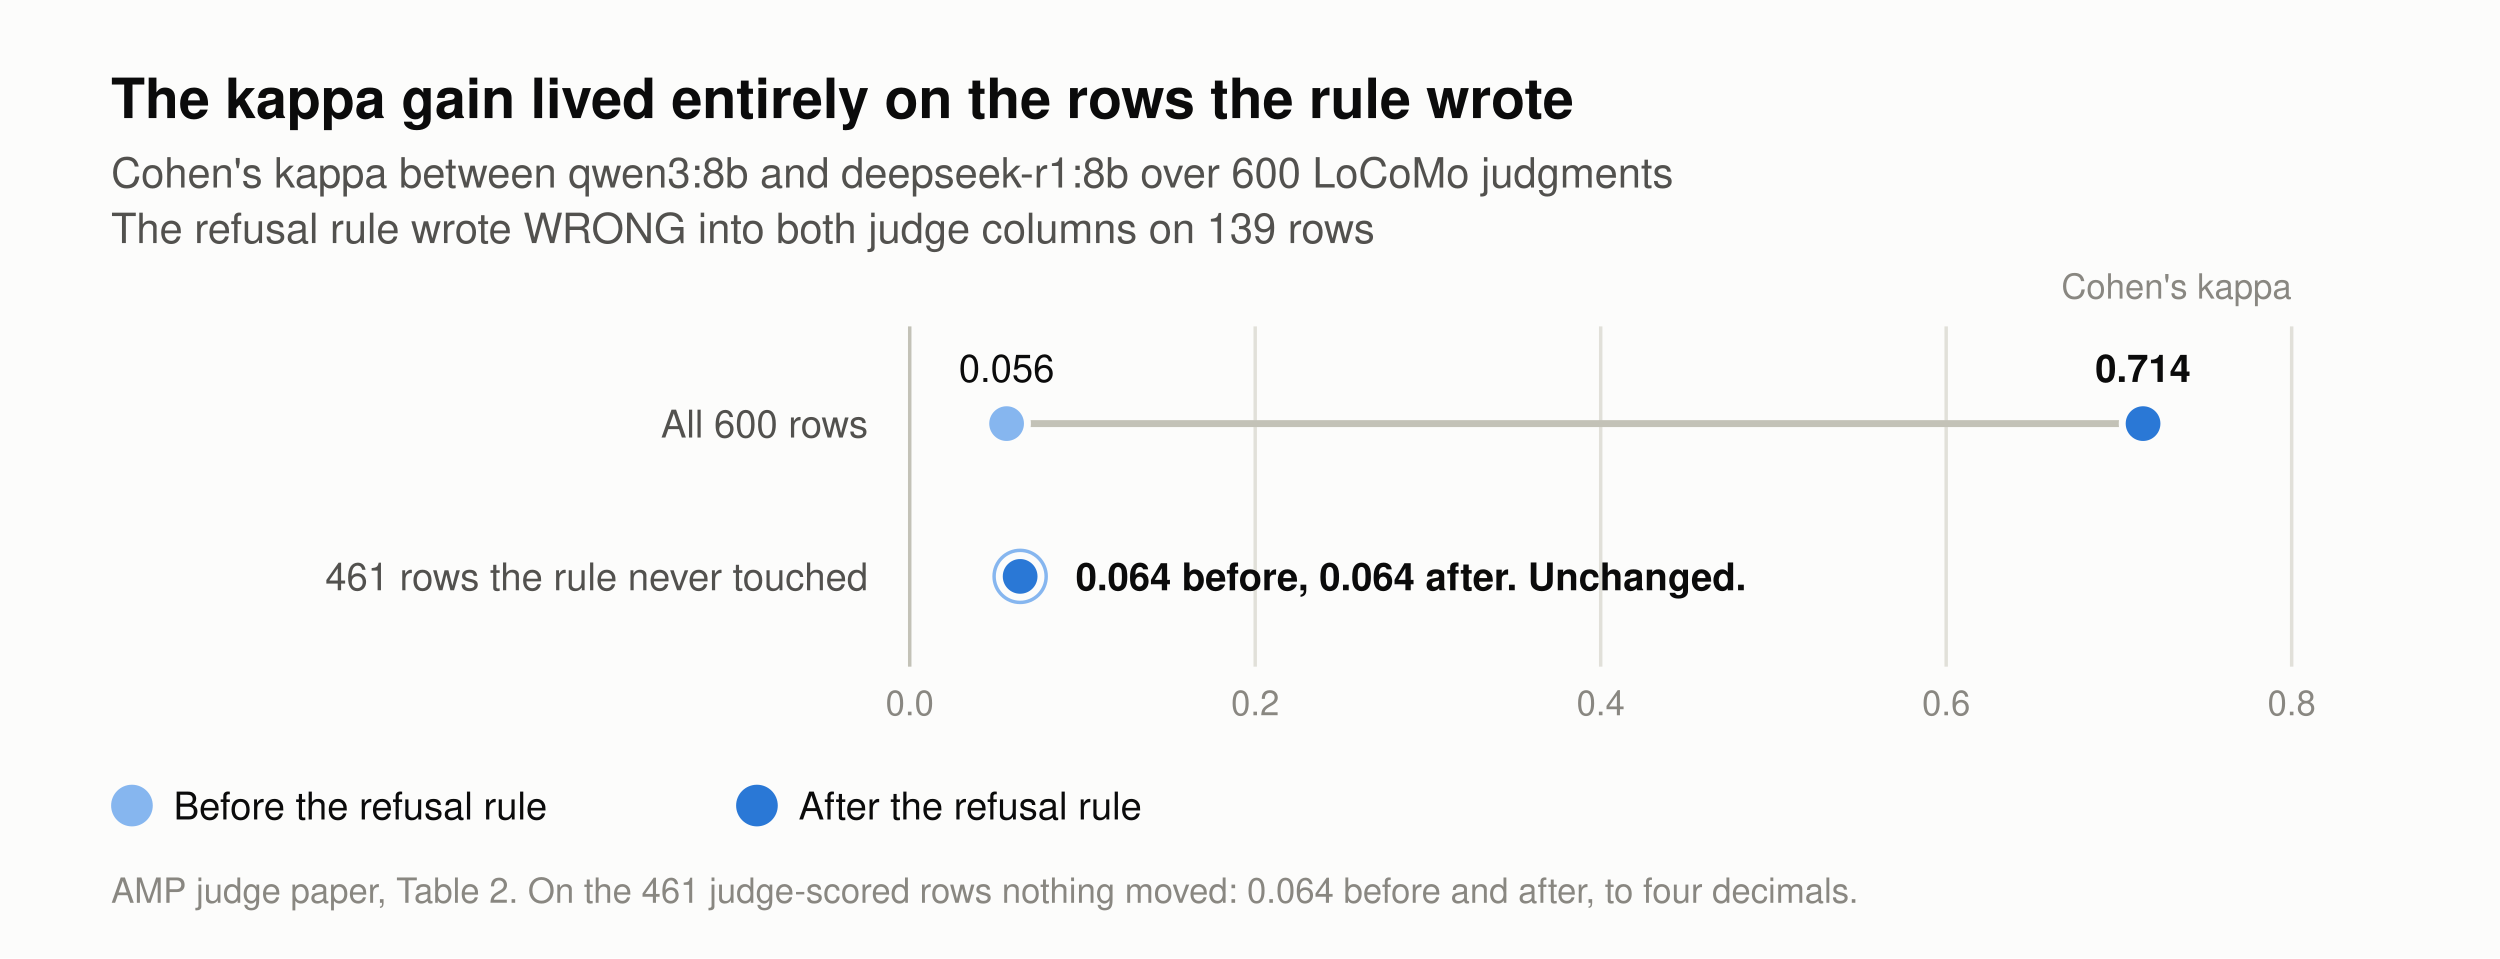
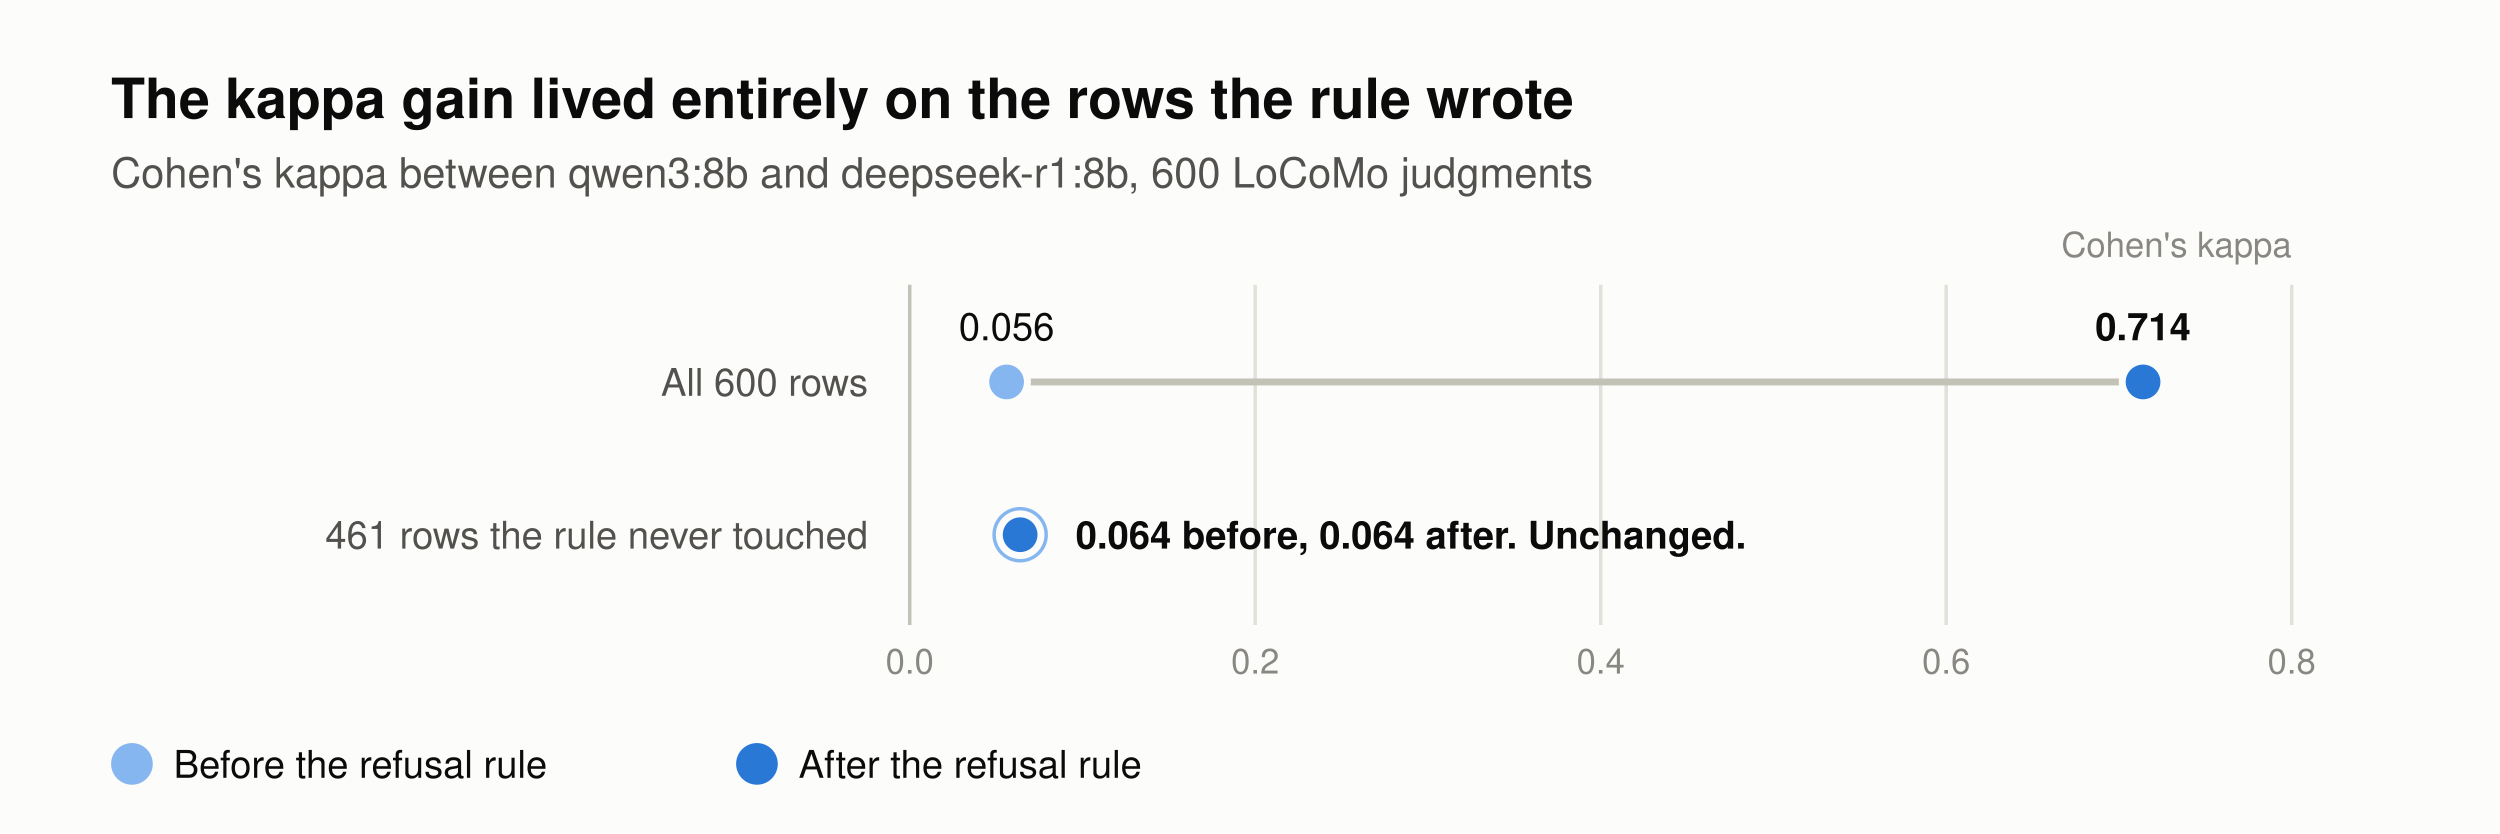
- <svg xmlns="http://www.w3.org/2000/svg" width="720" height="276" viewBox="0 0 720 276">
-   <rect width="720" height="276" fill="#fcfcfb" />
+ <svg xmlns="http://www.w3.org/2000/svg" width="720" height="240" viewBox="0 0 720 240">
+   <rect width="720" height="240" fill="#fcfcfb" />
  <text x="32.0" y="34.0" font-family="Helvetica, Arial, sans-serif" font-size="16" font-weight="600" fill="#0b0b0b" text-anchor="start">The kappa gain lived entirely on the rows the rule wrote</text>
-   <text x="32.0" y="54.0" font-family="Helvetica, Arial, sans-serif" font-size="12" font-weight="normal" fill="#52514e" text-anchor="start">Cohen's kappa between qwen3:8b and deepseek-r1:8b over 600 LoCoMo judgments</text>
-   <text x="32.0" y="70.0" font-family="Helvetica, Arial, sans-serif" font-size="12" font-weight="normal" fill="#52514e" text-anchor="start">The refusal rule wrote WRONG into both judge columns on 139 rows</text>
-   <line x1="262.0" y1="94" x2="262.0" y2="192" stroke="#c3c2b7" stroke-width="1" />
-   <text x="262.0" y="206.0" font-family="Helvetica, Arial, sans-serif" font-size="10" font-weight="normal" fill="#898781" text-anchor="middle">0.0</text>
-   <line x1="361.5" y1="94" x2="361.5" y2="192" stroke="#e1e0d9" stroke-width="1" />
-   <text x="361.5" y="206.0" font-family="Helvetica, Arial, sans-serif" font-size="10" font-weight="normal" fill="#898781" text-anchor="middle">0.2</text>
-   <line x1="461.0" y1="94" x2="461.0" y2="192" stroke="#e1e0d9" stroke-width="1" />
-   <text x="461.0" y="206.0" font-family="Helvetica, Arial, sans-serif" font-size="10" font-weight="normal" fill="#898781" text-anchor="middle">0.4</text>
-   <line x1="560.5" y1="94" x2="560.5" y2="192" stroke="#e1e0d9" stroke-width="1" />
-   <text x="560.5" y="206.0" font-family="Helvetica, Arial, sans-serif" font-size="10" font-weight="normal" fill="#898781" text-anchor="middle">0.6</text>
-   <line x1="660.0" y1="94" x2="660.0" y2="192" stroke="#e1e0d9" stroke-width="1" />
-   <text x="660.0" y="206.0" font-family="Helvetica, Arial, sans-serif" font-size="10" font-weight="normal" fill="#898781" text-anchor="middle">0.8</text>
-   <text x="660.0" y="86.0" font-family="Helvetica, Arial, sans-serif" font-size="10" font-weight="normal" fill="#898781" text-anchor="end">Cohen's kappa</text>
-   <text x="250.0" y="126.0" font-family="Helvetica, Arial, sans-serif" font-size="11" font-weight="normal" fill="#52514e" text-anchor="end">All 600 rows</text>
-   <line x1="289.9" y1="122.0" x2="617.2" y2="122.0" stroke="#c3c2b7" stroke-width="2" stroke-linecap="round" />
-   <circle cx="289.9" cy="122.0" r="6" fill="#86b6ef" stroke="#fcfcfb" stroke-width="2" />
-   <circle cx="617.2" cy="122.0" r="6" fill="#2a78d6" stroke="#fcfcfb" stroke-width="2" />
-   <text x="289.9" y="110.0" font-family="Helvetica, Arial, sans-serif" font-size="11" font-weight="normal" fill="#0b0b0b" text-anchor="middle">0.056</text>
-   <text x="617.2" y="110.0" font-family="Helvetica, Arial, sans-serif" font-size="11" font-weight="600" fill="#0b0b0b" text-anchor="middle">0.714</text>
-   <text x="250.0" y="170.0" font-family="Helvetica, Arial, sans-serif" font-size="11" font-weight="normal" fill="#52514e" text-anchor="end">461 rows the rule never touched</text>
-   <circle cx="293.8" cy="166.0" r="9" fill="#86b6ef" stroke="#fcfcfb" stroke-width="2" />
-   <circle cx="293.8" cy="166.0" r="6" fill="#2a78d6" stroke="#fcfcfb" stroke-width="2" />
-   <text x="309.8" y="170.0" font-family="Helvetica, Arial, sans-serif" font-size="11" font-weight="600" fill="#0b0b0b" text-anchor="start">0.064 before, 0.064 after. Unchanged.</text>
-   <circle cx="38" cy="232" r="6" fill="#86b6ef" />
-   <text x="50.0" y="236.0" font-family="Helvetica, Arial, sans-serif" font-size="11" font-weight="normal" fill="#0b0b0b" text-anchor="start">Before the refusal rule</text>
-   <circle cx="218" cy="232" r="6" fill="#2a78d6" />
-   <text x="230.0" y="236.0" font-family="Helvetica, Arial, sans-serif" font-size="11" font-weight="normal" fill="#0b0b0b" text-anchor="start">After the refusal rule</text>
-   <text x="32.0" y="260.0" font-family="Helvetica, Arial, sans-serif" font-size="10" font-weight="normal" fill="#898781" text-anchor="start">AMP judge paper, Table 2. On the 461 judge-scored rows nothing moved: 0.064 before and after, to four decimals.</text>
+   <text x="32.0" y="54.0" font-family="Helvetica, Arial, sans-serif" font-size="12" font-weight="normal" fill="#52514e" text-anchor="start">Cohen's kappa between qwen3:8b and deepseek-r1:8b, 600 LoCoMo judgments</text>
+   <line x1="262.0" y1="82" x2="262.0" y2="180" stroke="#c3c2b7" stroke-width="1" />
+   <text x="262.0" y="194.0" font-family="Helvetica, Arial, sans-serif" font-size="10" font-weight="normal" fill="#898781" text-anchor="middle">0.0</text>
+   <line x1="361.5" y1="82" x2="361.5" y2="180" stroke="#e1e0d9" stroke-width="1" />
+   <text x="361.5" y="194.0" font-family="Helvetica, Arial, sans-serif" font-size="10" font-weight="normal" fill="#898781" text-anchor="middle">0.2</text>
+   <line x1="461.0" y1="82" x2="461.0" y2="180" stroke="#e1e0d9" stroke-width="1" />
+   <text x="461.0" y="194.0" font-family="Helvetica, Arial, sans-serif" font-size="10" font-weight="normal" fill="#898781" text-anchor="middle">0.4</text>
+   <line x1="560.5" y1="82" x2="560.5" y2="180" stroke="#e1e0d9" stroke-width="1" />
+   <text x="560.5" y="194.0" font-family="Helvetica, Arial, sans-serif" font-size="10" font-weight="normal" fill="#898781" text-anchor="middle">0.6</text>
+   <line x1="660.0" y1="82" x2="660.0" y2="180" stroke="#e1e0d9" stroke-width="1" />
+   <text x="660.0" y="194.0" font-family="Helvetica, Arial, sans-serif" font-size="10" font-weight="normal" fill="#898781" text-anchor="middle">0.8</text>
+   <text x="660.0" y="74.0" font-family="Helvetica, Arial, sans-serif" font-size="10" font-weight="normal" fill="#898781" text-anchor="end">Cohen's kappa</text>
+   <text x="250.0" y="114.0" font-family="Helvetica, Arial, sans-serif" font-size="11" font-weight="normal" fill="#52514e" text-anchor="end">All 600 rows</text>
+   <line x1="289.9" y1="110.0" x2="617.2" y2="110.0" stroke="#c3c2b7" stroke-width="2" stroke-linecap="round" />
+   <circle cx="289.9" cy="110.0" r="6" fill="#86b6ef" stroke="#fcfcfb" stroke-width="2" />
+   <circle cx="617.2" cy="110.0" r="6" fill="#2a78d6" stroke="#fcfcfb" stroke-width="2" />
+   <text x="289.9" y="98.0" font-family="Helvetica, Arial, sans-serif" font-size="11" font-weight="normal" fill="#0b0b0b" text-anchor="middle">0.056</text>
+   <text x="617.2" y="98.0" font-family="Helvetica, Arial, sans-serif" font-size="11" font-weight="600" fill="#0b0b0b" text-anchor="middle">0.714</text>
+   <text x="250.0" y="158.0" font-family="Helvetica, Arial, sans-serif" font-size="11" font-weight="normal" fill="#52514e" text-anchor="end">461 rows the rule never touched</text>
+   <circle cx="293.8" cy="154.0" r="9" fill="#86b6ef" stroke="#fcfcfb" stroke-width="2" />
+   <circle cx="293.8" cy="154.0" r="6" fill="#2a78d6" stroke="#fcfcfb" stroke-width="2" />
+   <text x="309.8" y="158.0" font-family="Helvetica, Arial, sans-serif" font-size="11" font-weight="600" fill="#0b0b0b" text-anchor="start">0.064 before, 0.064 after. Unchanged.</text>
+   <circle cx="38" cy="220" r="6" fill="#86b6ef" />
+   <text x="50.0" y="224.0" font-family="Helvetica, Arial, sans-serif" font-size="11" font-weight="normal" fill="#0b0b0b" text-anchor="start">Before the refusal rule</text>
+   <circle cx="218" cy="220" r="6" fill="#2a78d6" />
+   <text x="230.0" y="224.0" font-family="Helvetica, Arial, sans-serif" font-size="11" font-weight="normal" fill="#0b0b0b" text-anchor="start">After the refusal rule</text>
</svg>
